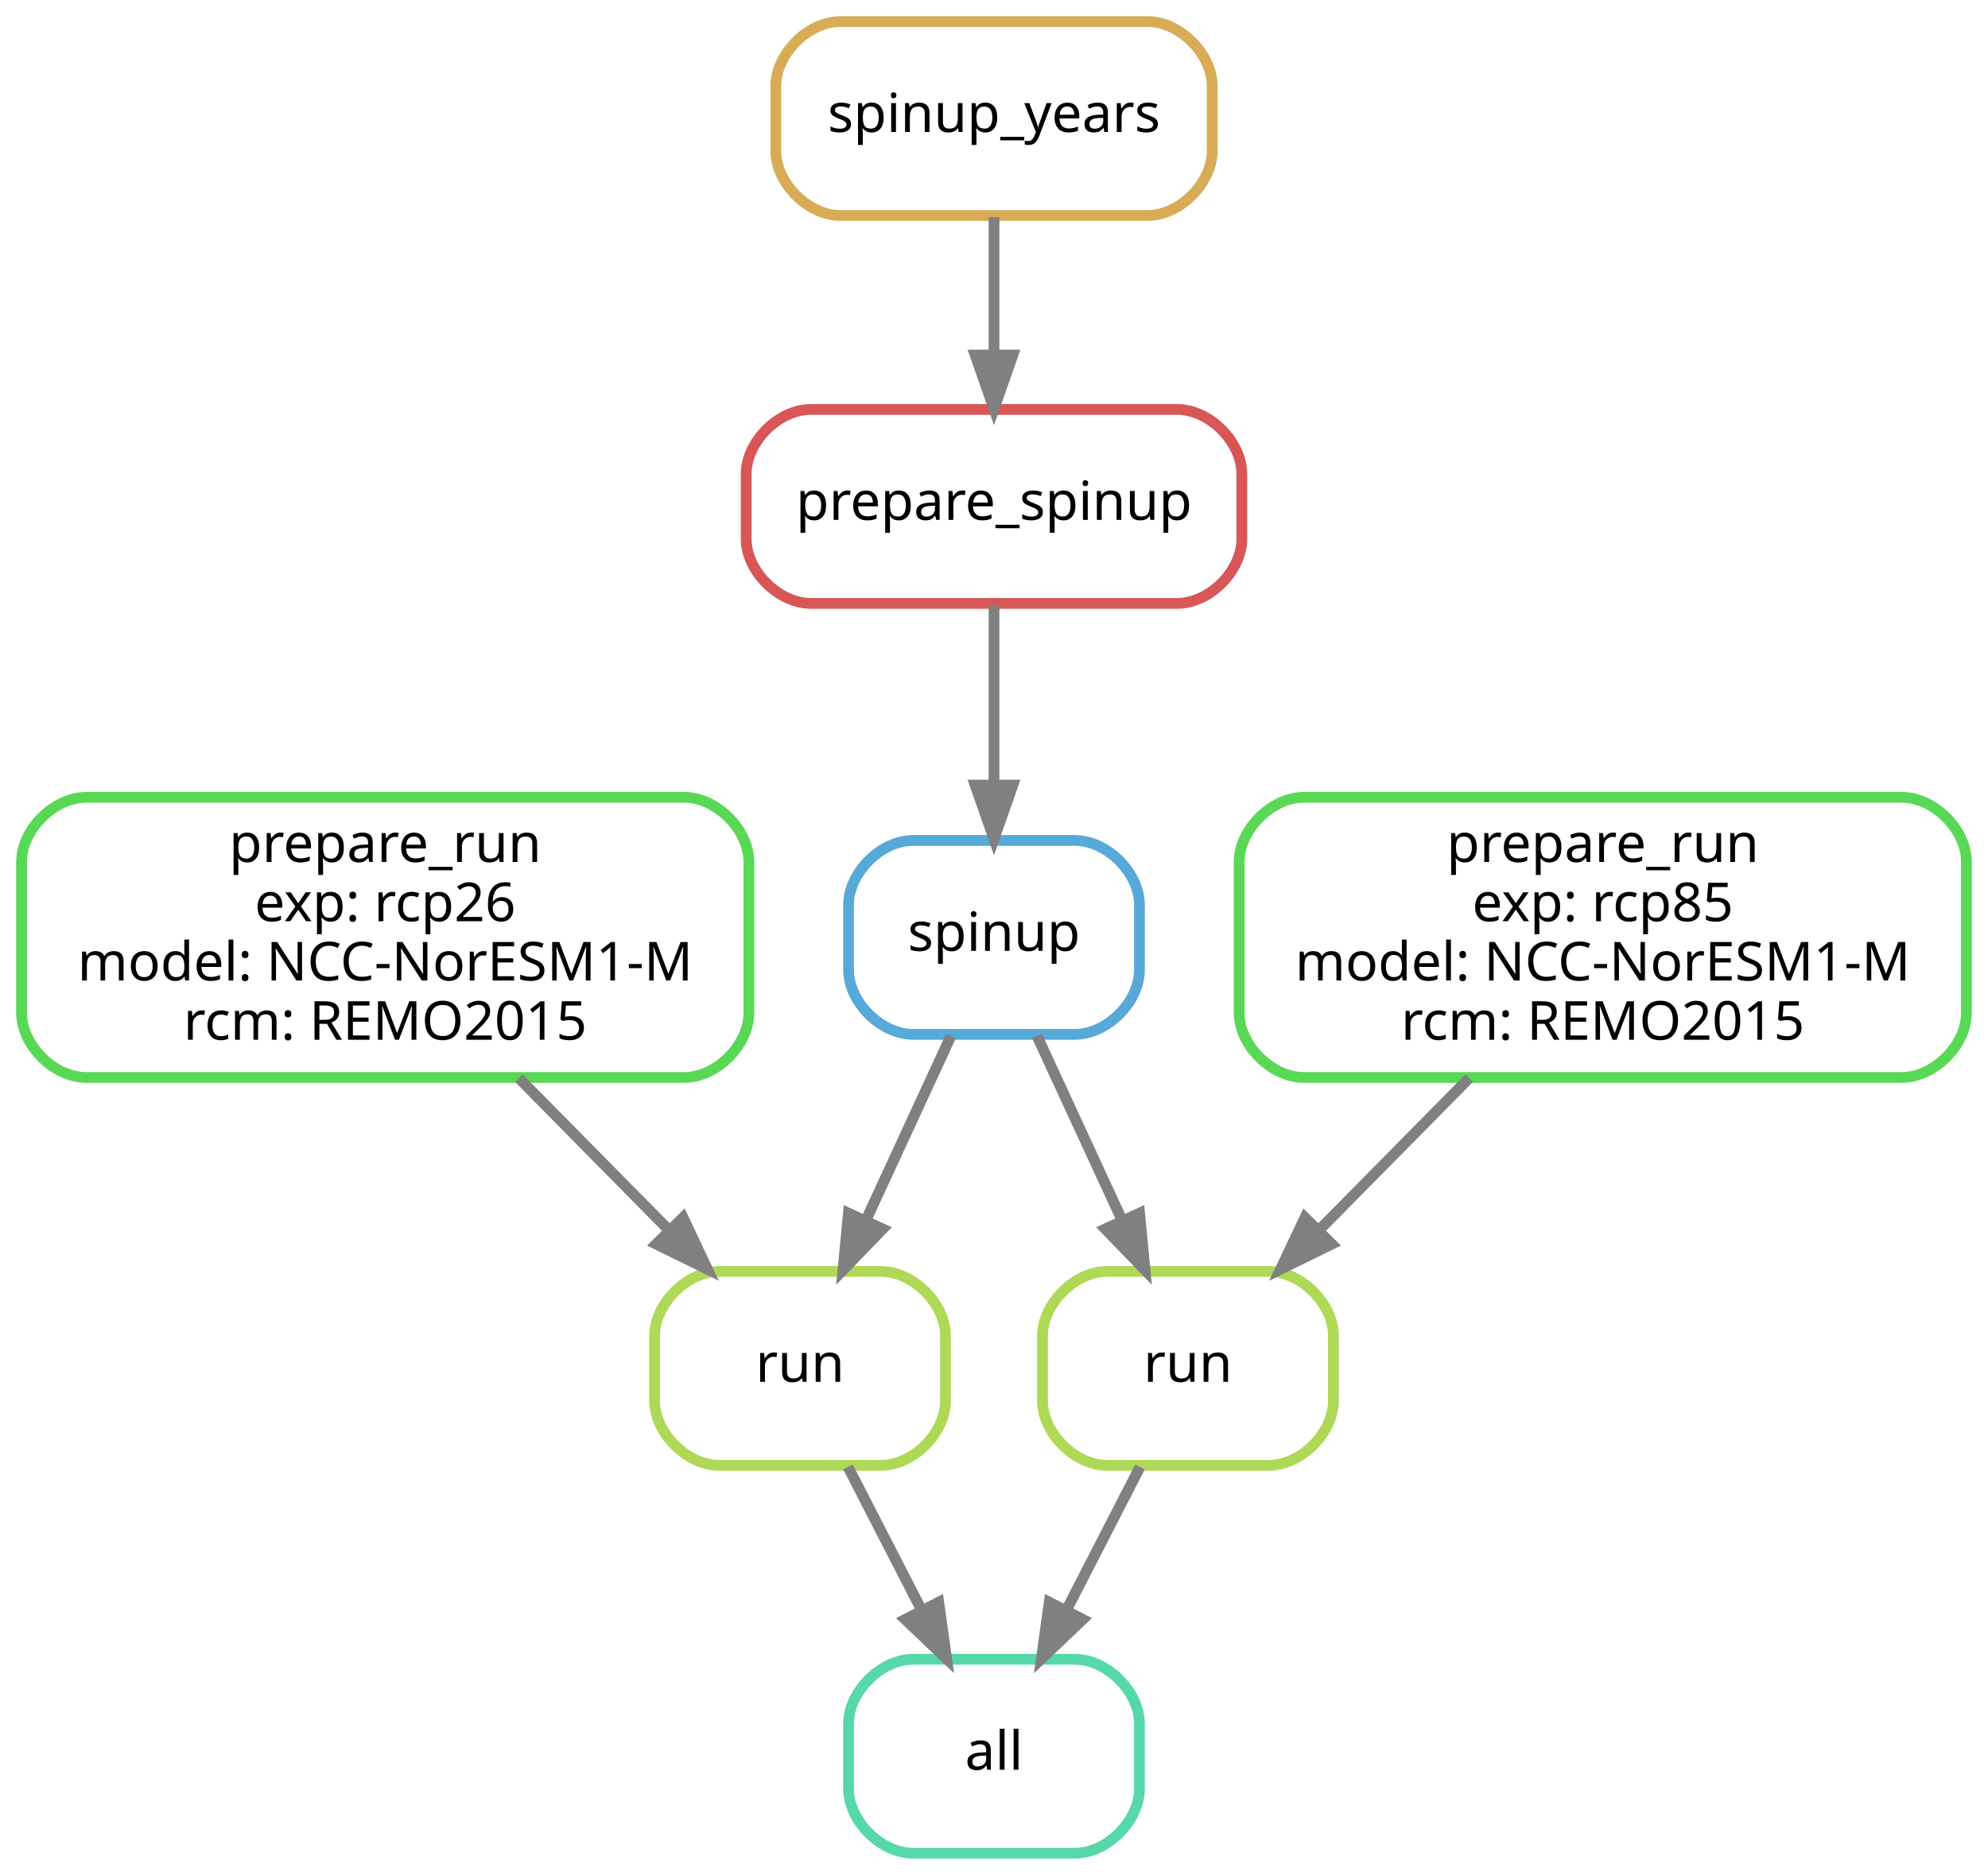
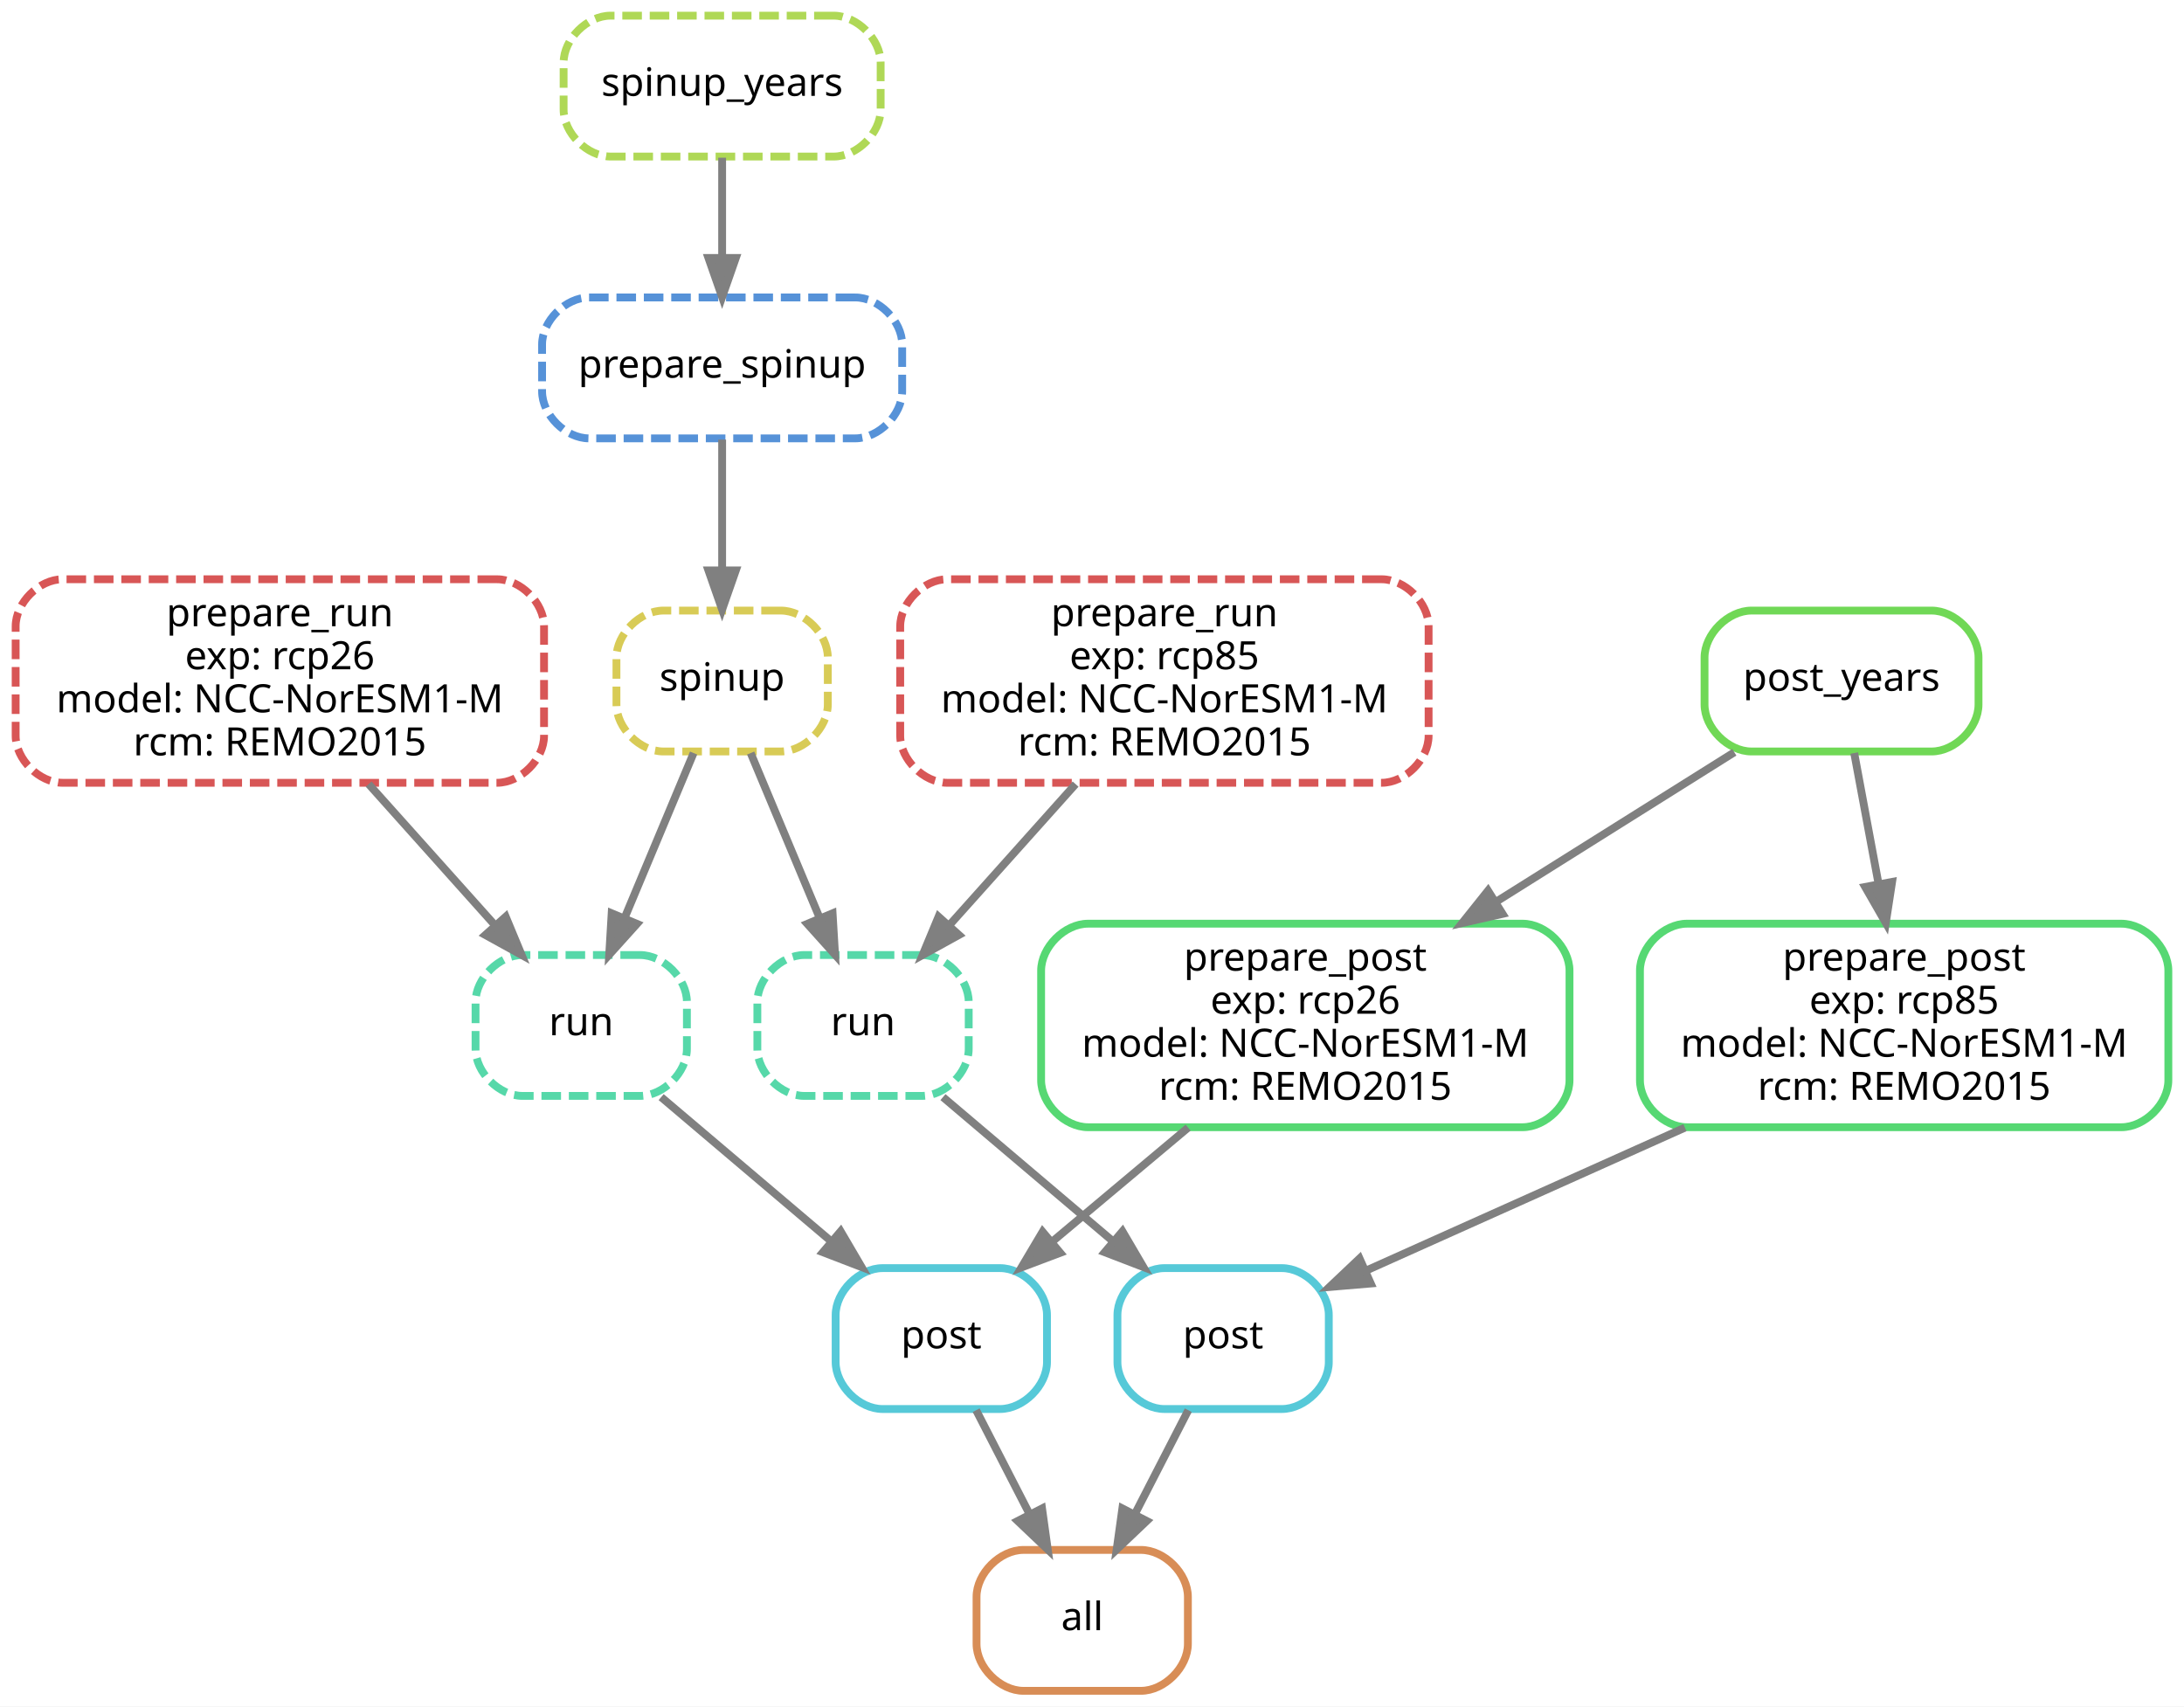
- <svg xmlns="http://www.w3.org/2000/svg" width="369pt" height="348pt" viewBox="0.00 0.00 369.00 348.00">
-   <g id="graph0" class="graph" transform="scale(1 1) rotate(0) translate(4 344)">
-     <polygon fill="white" stroke="transparent" points="-4,4 -4,-344 365,-344 365,4 -4,4" />
+ <svg xmlns="http://www.w3.org/2000/svg" width="558pt" height="436pt" viewBox="0.00 0.00 558.00 436.00">
+   <g id="graph0" class="graph" transform="scale(1 1) rotate(0) translate(4 432)">
+     <polygon fill="white" stroke="transparent" points="-4,4 -4,-432 554,-432 554,4 -4,4" />
    <g id="node1" class="node">
-       <path fill="none" stroke="#56d8a9" stroke-width="2" d="M195.5,-36C195.5,-36 165.5,-36 165.5,-36 159.5,-36 153.5,-30 153.5,-24 153.5,-24 153.5,-12 153.5,-12 153.5,-6 159.5,0 165.5,0 165.5,0 195.5,0 195.5,0 201.5,0 207.5,-6 207.5,-12 207.5,-12 207.5,-24 207.5,-24 207.5,-30 201.5,-36 195.5,-36" />
-       <text text-anchor="middle" x="180.5" y="-15.5" font-family="sans" font-size="10.00">all</text>
+       <path fill="none" stroke="#d88d56" stroke-width="2" d="M287.5,-36C287.5,-36 257.5,-36 257.5,-36 251.5,-36 245.5,-30 245.5,-24 245.5,-24 245.5,-12 245.5,-12 245.5,-6 251.5,0 257.5,0 257.5,0 287.5,0 287.5,0 293.5,0 299.5,-6 299.5,-12 299.5,-12 299.5,-24 299.5,-24 299.5,-30 293.5,-36 287.5,-36" />
+       <text text-anchor="middle" x="272.5" y="-15.5" font-family="sans" font-size="10.00">all</text>
    </g>
    <g id="node2" class="node">
-       <path fill="none" stroke="#afd856" stroke-width="2" d="M159.5,-108C159.5,-108 129.5,-108 129.5,-108 123.5,-108 117.5,-102 117.5,-96 117.5,-96 117.5,-84 117.5,-84 117.5,-78 123.5,-72 129.5,-72 129.5,-72 159.5,-72 159.5,-72 165.5,-72 171.5,-78 171.5,-84 171.5,-84 171.5,-96 171.5,-96 171.5,-102 165.5,-108 159.5,-108" />
-       <text text-anchor="middle" x="144.5" y="-87.5" font-family="sans" font-size="10.00">run</text>
+       <path fill="none" stroke="#56c9d8" stroke-width="2" d="M251.5,-108C251.5,-108 221.5,-108 221.5,-108 215.5,-108 209.5,-102 209.5,-96 209.5,-96 209.5,-84 209.5,-84 209.5,-78 215.5,-72 221.5,-72 221.5,-72 251.5,-72 251.5,-72 257.5,-72 263.5,-78 263.5,-84 263.5,-84 263.5,-96 263.5,-96 263.5,-102 257.5,-108 251.5,-108" />
+       <text text-anchor="middle" x="236.5" y="-87.5" font-family="sans" font-size="10.00">post</text>
    </g>
    <g id="edge1" class="edge">
-       <path fill="none" stroke="grey" stroke-width="2" d="M153.4,-71.7C157.5,-63.73 162.45,-54.1 166.99,-45.26" />
-       <polygon fill="grey" stroke="grey" stroke-width="2" points="170.24,-46.6 171.7,-36.1 164.02,-43.4 170.24,-46.6" />
+       <path fill="none" stroke="grey" stroke-width="2" d="M245.4,-71.7C249.5,-63.73 254.45,-54.1 258.99,-45.26" />
+       <polygon fill="grey" stroke="grey" stroke-width="2" points="262.24,-46.6 263.7,-36.1 256.02,-43.4 262.24,-46.6" />
    </g>
    <g id="node3" class="node">
-       <path fill="none" stroke="#59d856" stroke-width="2" d="M123,-196C123,-196 12,-196 12,-196 6,-196 0,-190 0,-184 0,-184 0,-156 0,-156 0,-150 6,-144 12,-144 12,-144 123,-144 123,-144 129,-144 135,-150 135,-156 135,-156 135,-184 135,-184 135,-190 129,-196 123,-196" />
-       <text text-anchor="middle" x="67.5" y="-184" font-family="sans" font-size="10.00">prepare_run</text>
-       <text text-anchor="middle" x="67.5" y="-173" font-family="sans" font-size="10.00">exp: rcp26</text>
-       <text text-anchor="middle" x="67.5" y="-162" font-family="sans" font-size="10.00">model: NCC-NorESM1-M</text>
-       <text text-anchor="middle" x="67.5" y="-151" font-family="sans" font-size="10.00">rcm: REMO2015</text>
+       <path fill="none" stroke="#56d873" stroke-width="2" d="M385,-196C385,-196 274,-196 274,-196 268,-196 262,-190 262,-184 262,-184 262,-156 262,-156 262,-150 268,-144 274,-144 274,-144 385,-144 385,-144 391,-144 397,-150 397,-156 397,-156 397,-184 397,-184 397,-190 391,-196 385,-196" />
+       <text text-anchor="middle" x="329.5" y="-184" font-family="sans" font-size="10.00">prepare_post</text>
+       <text text-anchor="middle" x="329.5" y="-173" font-family="sans" font-size="10.00">exp: rcp26</text>
+       <text text-anchor="middle" x="329.5" y="-162" font-family="sans" font-size="10.00">model: NCC-NorESM1-M</text>
+       <text text-anchor="middle" x="329.5" y="-151" font-family="sans" font-size="10.00">rcm: REMO2015</text>
    </g>
    <g id="edge3" class="edge">
-       <path fill="none" stroke="grey" stroke-width="2" d="M92.29,-143.89C101.22,-134.84 111.28,-124.65 120.17,-115.65" />
-       <polygon fill="grey" stroke="grey" stroke-width="2" points="122.78,-117.99 127.31,-108.41 117.8,-113.07 122.78,-117.99" />
+       <path fill="none" stroke="grey" stroke-width="2" d="M299.56,-143.89C288.37,-134.5 275.7,-123.88 264.67,-114.63" />
+       <polygon fill="grey" stroke="grey" stroke-width="2" points="266.88,-111.91 256.97,-108.17 262.38,-117.28 266.88,-111.91" />
    </g>
    <g id="node4" class="node">
-       <path fill="none" stroke="#56a9d8" stroke-width="2" d="M195.5,-188C195.5,-188 165.5,-188 165.5,-188 159.5,-188 153.5,-182 153.5,-176 153.5,-176 153.5,-164 153.5,-164 153.5,-158 159.5,-152 165.5,-152 165.5,-152 195.5,-152 195.5,-152 201.5,-152 207.5,-158 207.5,-164 207.5,-164 207.5,-176 207.5,-176 207.5,-182 201.5,-188 195.5,-188" />
-       <text text-anchor="middle" x="180.5" y="-167.5" font-family="sans" font-size="10.00">spinup</text>
+       <path fill="none" stroke="#70d856" stroke-width="2" d="M489.5,-276C489.5,-276 443.5,-276 443.5,-276 437.5,-276 431.5,-270 431.5,-264 431.5,-264 431.5,-252 431.5,-252 431.5,-246 437.5,-240 443.5,-240 443.5,-240 489.5,-240 489.5,-240 495.5,-240 501.5,-246 501.5,-252 501.5,-252 501.5,-264 501.5,-264 501.5,-270 495.5,-276 489.5,-276" />
+       <text text-anchor="middle" x="466.5" y="-255.5" font-family="sans" font-size="10.00">post_years</text>
+     </g>
+     <g id="edge5" class="edge">
+       <path fill="none" stroke="grey" stroke-width="2" d="M439.11,-239.8C421.68,-228.87 398.63,-214.4 378.16,-201.55" />
+       <polygon fill="grey" stroke="grey" stroke-width="2" points="379.9,-198.51 369.57,-196.16 376.18,-204.44 379.9,-198.51" />
+     </g>
+     <g id="node11" class="node">
+       <path fill="none" stroke="#56d873" stroke-width="2" d="M538,-196C538,-196 427,-196 427,-196 421,-196 415,-190 415,-184 415,-184 415,-156 415,-156 415,-150 421,-144 427,-144 427,-144 538,-144 538,-144 544,-144 550,-150 550,-156 550,-156 550,-184 550,-184 550,-190 544,-196 538,-196" />
+       <text text-anchor="middle" x="482.5" y="-184" font-family="sans" font-size="10.00">prepare_post</text>
+       <text text-anchor="middle" x="482.5" y="-173" font-family="sans" font-size="10.00">exp: rcp85</text>
+       <text text-anchor="middle" x="482.5" y="-162" font-family="sans" font-size="10.00">model: NCC-NorESM1-M</text>
+       <text text-anchor="middle" x="482.5" y="-151" font-family="sans" font-size="10.00">rcm: REMO2015</text>
+     </g>
+     <g id="edge12" class="edge">
+       <path fill="none" stroke="grey" stroke-width="2" d="M469.74,-239.6C471.53,-229.95 473.83,-217.61 475.98,-206.06" />
+       <polygon fill="grey" stroke="grey" stroke-width="2" points="479.42,-206.68 477.81,-196.2 472.54,-205.39 479.42,-206.68" />
+     </g>
+     <g id="node5" class="node">
+       <path fill="none" stroke="#56d8a9" stroke-width="2" stroke-dasharray="5,2" d="M159.5,-188C159.5,-188 129.5,-188 129.5,-188 123.5,-188 117.5,-182 117.5,-176 117.5,-176 117.5,-164 117.5,-164 117.5,-158 123.5,-152 129.5,-152 129.5,-152 159.5,-152 159.5,-152 165.5,-152 171.5,-158 171.5,-164 171.5,-164 171.5,-176 171.5,-176 171.5,-182 165.5,-188 159.5,-188" />
+       <text text-anchor="middle" x="144.5" y="-167.5" font-family="sans" font-size="10.00">run</text>
    </g>
    <g id="edge4" class="edge">
-       <path fill="none" stroke="grey" stroke-width="2" d="M172.51,-151.69C167.9,-141.69 162,-128.91 156.8,-117.65" />
-       <polygon fill="grey" stroke="grey" stroke-width="2" points="159.84,-115.88 152.47,-108.26 153.48,-118.81 159.84,-115.88" />
+       <path fill="none" stroke="grey" stroke-width="2" d="M164.92,-151.69C177.66,-140.88 194.25,-126.82 208.25,-114.95" />
+       <polygon fill="grey" stroke="grey" stroke-width="2" points="210.78,-117.4 216.14,-108.26 206.25,-112.06 210.78,-117.4" />
+     </g>
+     <g id="node6" class="node">
+       <path fill="none" stroke="#d85656" stroke-width="2" stroke-dasharray="5,2" d="M123,-284C123,-284 12,-284 12,-284 6,-284 0,-278 0,-272 0,-272 0,-244 0,-244 0,-238 6,-232 12,-232 12,-232 123,-232 123,-232 129,-232 135,-238 135,-244 135,-244 135,-272 135,-272 135,-278 129,-284 123,-284" />
+       <text text-anchor="middle" x="67.5" y="-272" font-family="sans" font-size="10.00">prepare_run</text>
+       <text text-anchor="middle" x="67.5" y="-261" font-family="sans" font-size="10.00">exp: rcp26</text>
+       <text text-anchor="middle" x="67.5" y="-250" font-family="sans" font-size="10.00">model: NCC-NorESM1-M</text>
+       <text text-anchor="middle" x="67.5" y="-239" font-family="sans" font-size="10.00">rcm: REMO2015</text>
+     </g>
+     <g id="edge6" class="edge">
+       <path fill="none" stroke="grey" stroke-width="2" d="M90.19,-231.66C100.42,-220.23 112.46,-206.78 122.6,-195.45" />
+       <polygon fill="grey" stroke="grey" stroke-width="2" points="125.21,-197.79 129.28,-188 120,-193.12 125.21,-197.79" />
    </g>
    <g id="node7" class="node">
-       <path fill="none" stroke="#afd856" stroke-width="2" d="M231.5,-108C231.5,-108 201.5,-108 201.5,-108 195.5,-108 189.5,-102 189.5,-96 189.5,-96 189.5,-84 189.5,-84 189.5,-78 195.5,-72 201.5,-72 201.5,-72 231.5,-72 231.5,-72 237.5,-72 243.5,-78 243.5,-84 243.5,-84 243.5,-96 243.5,-96 243.5,-102 237.5,-108 231.5,-108" />
-       <text text-anchor="middle" x="216.5" y="-87.5" font-family="sans" font-size="10.00">run</text>
+       <path fill="none" stroke="#d8cb56" stroke-width="2" stroke-dasharray="5,2" d="M195.5,-276C195.5,-276 165.5,-276 165.5,-276 159.5,-276 153.5,-270 153.5,-264 153.5,-264 153.5,-252 153.5,-252 153.5,-246 159.5,-240 165.5,-240 165.5,-240 195.5,-240 195.5,-240 201.5,-240 207.5,-246 207.5,-252 207.5,-252 207.5,-264 207.5,-264 207.5,-270 201.5,-276 195.5,-276" />
+       <text text-anchor="middle" x="180.5" y="-255.5" font-family="sans" font-size="10.00">spinup</text>
+     </g>
+     <g id="edge7" class="edge">
+       <path fill="none" stroke="grey" stroke-width="2" d="M173.21,-239.6C168.16,-227.51 161.32,-211.18 155.59,-197.49" />
+       <polygon fill="grey" stroke="grey" stroke-width="2" points="158.74,-195.96 151.65,-188.08 152.28,-198.66 158.74,-195.96" />
+     </g>
+     <g id="node12" class="node">
+       <path fill="none" stroke="#56d8a9" stroke-width="2" stroke-dasharray="5,2" d="M231.5,-188C231.5,-188 201.5,-188 201.5,-188 195.5,-188 189.5,-182 189.5,-176 189.5,-176 189.5,-164 189.5,-164 189.5,-158 195.5,-152 201.5,-152 201.5,-152 231.5,-152 231.5,-152 237.5,-152 243.5,-158 243.5,-164 243.5,-164 243.5,-176 243.5,-176 243.5,-182 237.5,-188 231.5,-188" />
+       <text text-anchor="middle" x="216.5" y="-167.5" font-family="sans" font-size="10.00">run</text>
+     </g>
+     <g id="edge14" class="edge">
+       <path fill="none" stroke="grey" stroke-width="2" d="M187.79,-239.6C192.84,-227.51 199.68,-211.18 205.41,-197.49" />
+       <polygon fill="grey" stroke="grey" stroke-width="2" points="208.72,-198.66 209.35,-188.08 202.26,-195.96 208.72,-198.66" />
+     </g>
+     <g id="node8" class="node">
+       <path fill="none" stroke="#5692d8" stroke-width="2" stroke-dasharray="5,2" d="M214.5,-356C214.5,-356 146.5,-356 146.5,-356 140.5,-356 134.5,-350 134.5,-344 134.5,-344 134.5,-332 134.5,-332 134.5,-326 140.5,-320 146.5,-320 146.5,-320 214.5,-320 214.5,-320 220.5,-320 226.5,-326 226.5,-332 226.5,-332 226.5,-344 226.5,-344 226.5,-350 220.5,-356 214.5,-356" />
+       <text text-anchor="middle" x="180.5" y="-335.5" font-family="sans" font-size="10.00">prepare_spinup</text>
    </g>
    <g id="edge8" class="edge">
-       <path fill="none" stroke="grey" stroke-width="2" d="M188.49,-151.69C193.1,-141.69 199,-128.91 204.2,-117.65" />
-       <polygon fill="grey" stroke="grey" stroke-width="2" points="207.52,-118.81 208.53,-108.26 201.16,-115.88 207.52,-118.81" />
+       <path fill="none" stroke="grey" stroke-width="2" d="M180.5,-319.69C180.5,-309.89 180.5,-297.42 180.5,-286.33" />
+       <polygon fill="grey" stroke="grey" stroke-width="2" points="184,-286.26 180.5,-276.26 177,-286.26 184,-286.26" />
    </g>
-     <g id="node5" class="node">
-       <path fill="none" stroke="#d85656" stroke-width="2" d="M214.5,-268C214.5,-268 146.5,-268 146.5,-268 140.5,-268 134.5,-262 134.5,-256 134.5,-256 134.5,-244 134.5,-244 134.5,-238 140.5,-232 146.5,-232 146.5,-232 214.5,-232 214.5,-232 220.5,-232 226.5,-238 226.5,-244 226.5,-244 226.5,-256 226.5,-256 226.5,-262 220.5,-268 214.5,-268" />
-       <text text-anchor="middle" x="180.5" y="-247.5" font-family="sans" font-size="10.00">prepare_spinup</text>
+     <g id="node9" class="node">
+       <path fill="none" stroke="#afd856" stroke-width="2" stroke-dasharray="5,2" d="M209,-428C209,-428 152,-428 152,-428 146,-428 140,-422 140,-416 140,-416 140,-404 140,-404 140,-398 146,-392 152,-392 152,-392 209,-392 209,-392 215,-392 221,-398 221,-404 221,-404 221,-416 221,-416 221,-422 215,-428 209,-428" />
+       <text text-anchor="middle" x="180.5" y="-407.5" font-family="sans" font-size="10.00">spinup_years</text>
    </g>
-     <g id="edge5" class="edge">
-       <path fill="none" stroke="grey" stroke-width="2" d="M180.5,-231.69C180.5,-221.89 180.5,-209.42 180.5,-198.33" />
-       <polygon fill="grey" stroke="grey" stroke-width="2" points="184,-198.26 180.5,-188.26 177,-198.26 184,-198.26" />
+     <g id="edge9" class="edge">
+       <path fill="none" stroke="grey" stroke-width="2" d="M180.5,-391.7C180.5,-383.98 180.5,-374.71 180.5,-366.11" />
+       <polygon fill="grey" stroke="grey" stroke-width="2" points="184,-366.1 180.5,-356.1 177,-366.1 184,-366.1" />
    </g>
-     <g id="node6" class="node">
-       <path fill="none" stroke="#d8ac56" stroke-width="2" d="M209,-340C209,-340 152,-340 152,-340 146,-340 140,-334 140,-328 140,-328 140,-316 140,-316 140,-310 146,-304 152,-304 152,-304 209,-304 209,-304 215,-304 221,-310 221,-316 221,-316 221,-328 221,-328 221,-334 215,-340 209,-340" />
-       <text text-anchor="middle" x="180.5" y="-319.5" font-family="sans" font-size="10.00">spinup_years</text>
-     </g>
-     <g id="edge6" class="edge">
-       <path fill="none" stroke="grey" stroke-width="2" d="M180.5,-303.7C180.5,-295.98 180.5,-286.71 180.5,-278.11" />
-       <polygon fill="grey" stroke="grey" stroke-width="2" points="184,-278.1 180.5,-268.1 177,-278.1 184,-278.1" />
+     <g id="node10" class="node">
+       <path fill="none" stroke="#56c9d8" stroke-width="2" d="M323.5,-108C323.5,-108 293.5,-108 293.5,-108 287.5,-108 281.5,-102 281.5,-96 281.5,-96 281.5,-84 281.5,-84 281.5,-78 287.5,-72 293.5,-72 293.5,-72 323.5,-72 323.5,-72 329.5,-72 335.5,-78 335.5,-84 335.5,-84 335.5,-96 335.5,-96 335.5,-102 329.5,-108 323.5,-108" />
+       <text text-anchor="middle" x="308.5" y="-87.5" font-family="sans" font-size="10.00">post</text>
    </g>
    <g id="edge2" class="edge">
-       <path fill="none" stroke="grey" stroke-width="2" d="M207.6,-71.7C203.5,-63.73 198.55,-54.1 194.01,-45.26" />
-       <polygon fill="grey" stroke="grey" stroke-width="2" points="196.98,-43.4 189.3,-36.1 190.76,-46.6 196.98,-43.4" />
+       <path fill="none" stroke="grey" stroke-width="2" d="M299.6,-71.7C295.5,-63.73 290.55,-54.1 286.01,-45.26" />
+       <polygon fill="grey" stroke="grey" stroke-width="2" points="288.98,-43.4 281.3,-36.1 282.76,-46.6 288.98,-43.4" />
    </g>
-     <g id="node8" class="node">
-       <path fill="none" stroke="#59d856" stroke-width="2" d="M349,-196C349,-196 238,-196 238,-196 232,-196 226,-190 226,-184 226,-184 226,-156 226,-156 226,-150 232,-144 238,-144 238,-144 349,-144 349,-144 355,-144 361,-150 361,-156 361,-156 361,-184 361,-184 361,-190 355,-196 349,-196" />
-       <text text-anchor="middle" x="293.5" y="-184" font-family="sans" font-size="10.00">prepare_run</text>
-       <text text-anchor="middle" x="293.5" y="-173" font-family="sans" font-size="10.00">exp: rcp85</text>
-       <text text-anchor="middle" x="293.5" y="-162" font-family="sans" font-size="10.00">model: NCC-NorESM1-M</text>
-       <text text-anchor="middle" x="293.5" y="-151" font-family="sans" font-size="10.00">rcm: REMO2015</text>
+     <g id="edge10" class="edge">
+       <path fill="none" stroke="grey" stroke-width="2" d="M426.49,-143.89C399.77,-131.91 368.56,-117.93 344.96,-107.34" />
+       <polygon fill="grey" stroke="grey" stroke-width="2" points="346.22,-104.07 335.67,-103.18 343.36,-110.46 346.22,-104.07" />
    </g>
-     <g id="edge7" class="edge">
-       <path fill="none" stroke="grey" stroke-width="2" d="M268.71,-143.89C259.78,-134.84 249.72,-124.65 240.83,-115.65" />
-       <polygon fill="grey" stroke="grey" stroke-width="2" points="243.2,-113.07 233.69,-108.41 238.22,-117.99 243.2,-113.07" />
+     <g id="edge11" class="edge">
+       <path fill="none" stroke="grey" stroke-width="2" d="M236.92,-151.69C249.66,-140.88 266.25,-126.82 280.25,-114.95" />
+       <polygon fill="grey" stroke="grey" stroke-width="2" points="282.78,-117.4 288.14,-108.26 278.25,-112.06 282.78,-117.4" />
+     </g>
+     <g id="node13" class="node">
+       <path fill="none" stroke="#d85656" stroke-width="2" stroke-dasharray="5,2" d="M349,-284C349,-284 238,-284 238,-284 232,-284 226,-278 226,-272 226,-272 226,-244 226,-244 226,-238 232,-232 238,-232 238,-232 349,-232 349,-232 355,-232 361,-238 361,-244 361,-244 361,-272 361,-272 361,-278 355,-284 349,-284" />
+       <text text-anchor="middle" x="293.5" y="-272" font-family="sans" font-size="10.00">prepare_run</text>
+       <text text-anchor="middle" x="293.5" y="-261" font-family="sans" font-size="10.00">exp: rcp85</text>
+       <text text-anchor="middle" x="293.5" y="-250" font-family="sans" font-size="10.00">model: NCC-NorESM1-M</text>
+       <text text-anchor="middle" x="293.5" y="-239" font-family="sans" font-size="10.00">rcm: REMO2015</text>
+     </g>
+     <g id="edge13" class="edge">
+       <path fill="none" stroke="grey" stroke-width="2" d="M270.81,-231.66C260.58,-220.23 248.54,-206.78 238.4,-195.45" />
+       <polygon fill="grey" stroke="grey" stroke-width="2" points="241,-193.12 231.72,-188 235.79,-197.79 241,-193.12" />
    </g>
  </g>
</svg>
